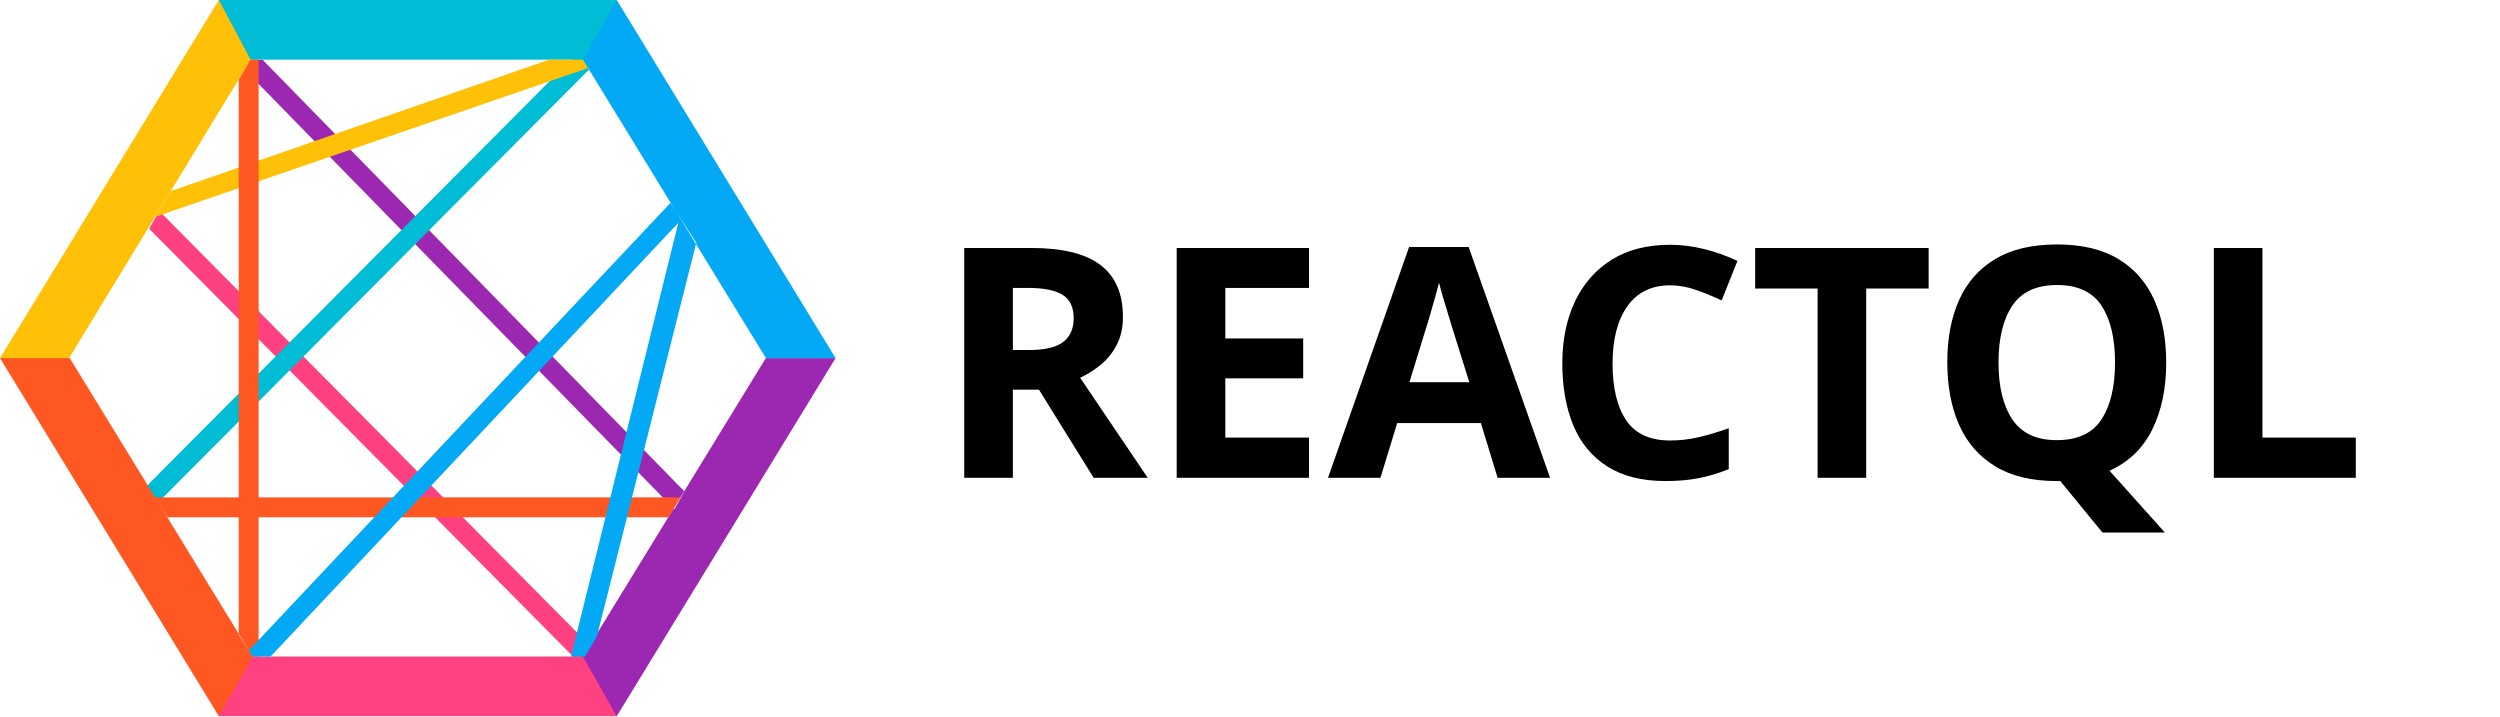
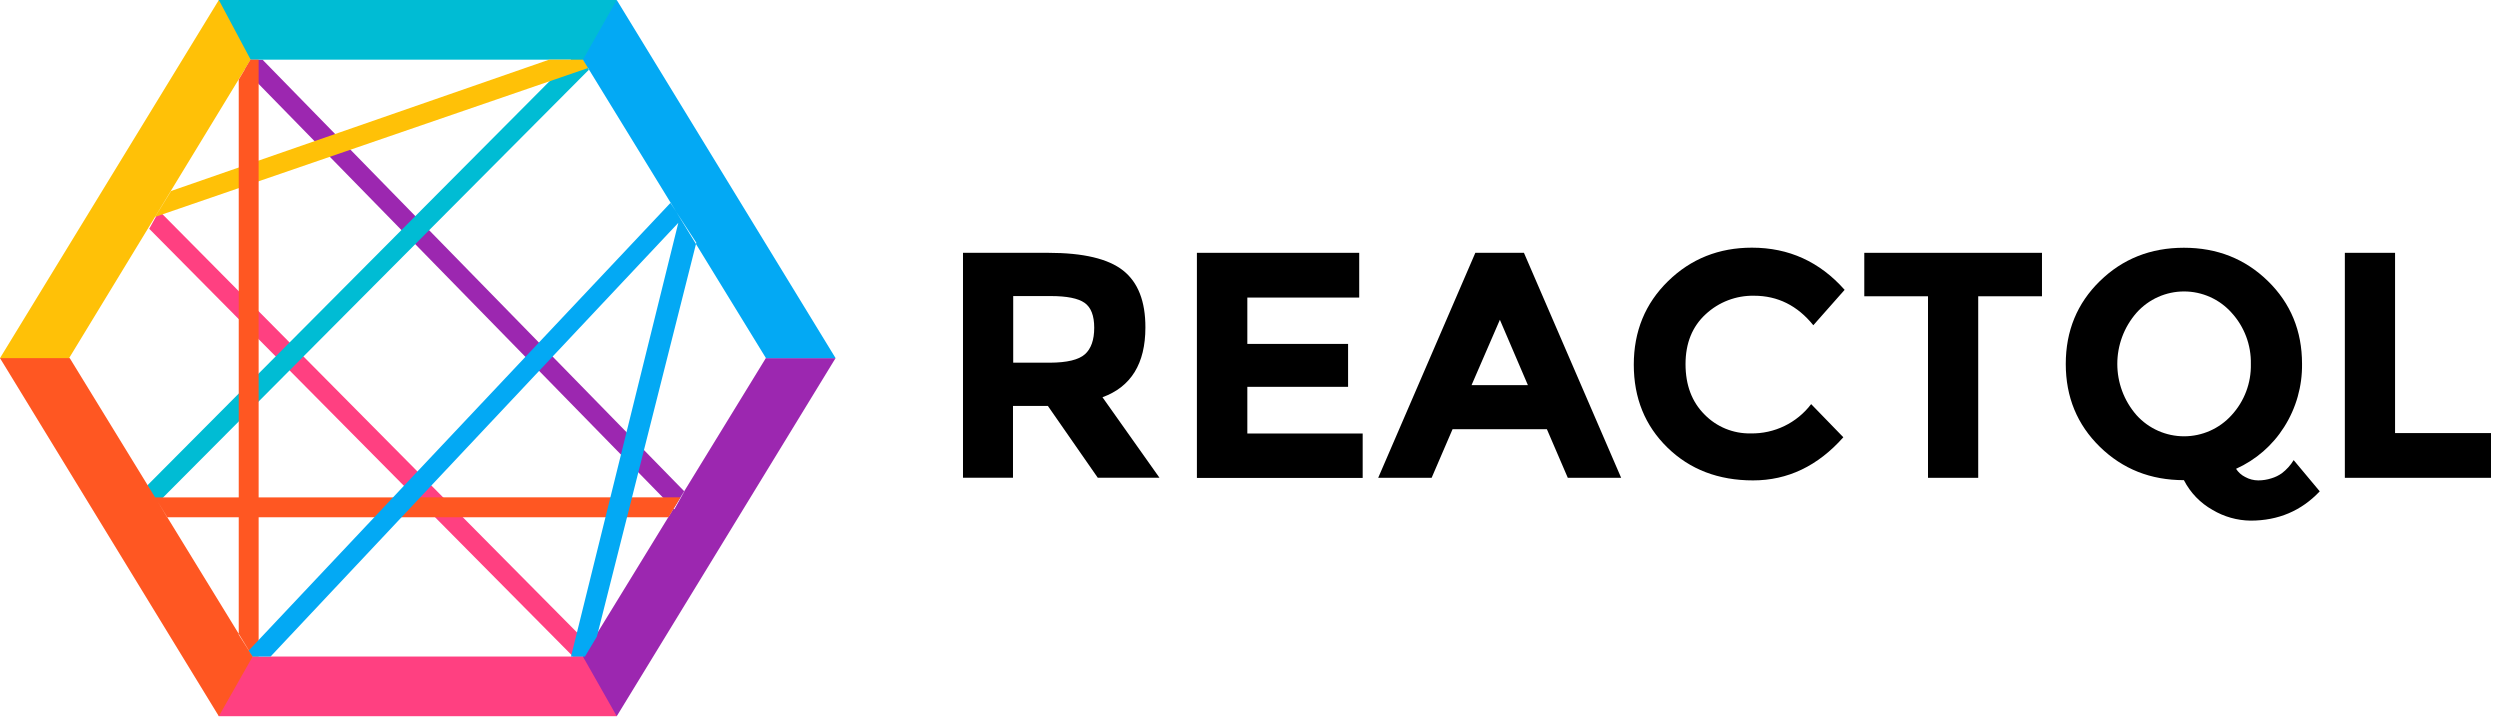
<svg xmlns="http://www.w3.org/2000/svg" id="Layer_1" data-name="Layer 1" viewBox="0 0 931.99 267">
  <path d="M55.63,85.29l3.71-6.67L220.28,241l-3,3.71H213.6ZM229.92,244.75H81.58V267H229.92Z" style="fill:#ff4081" />
  <path d="M255.13,183.19l-3.71,6.67L91.23,26l2.23-3.71H97.9Zm-37.83,61.56L229.92,267,311.5,133.5h-26Z" style="fill:#9c27b0" />
  <path d="M229.92,22.25H81.58V0H229.92Zm-12.61,0h-4.45L54.88,181l3.71,6.67L219.53,26Z" style="fill:#00bcd4" />
  <path d="M93.45,22.25,18.54,145.37,0,133.5,81.58,0Zm126.08,3-2.22-3H204.7L63.78,71.2l-5.93,9.64Z" style="fill:#ffc107" />
  <path d="M94.19,244.75,81.58,267,0,133.5H26Zm2.23-59.33V22.25h-3L89,29.67V185.42H57.85l4.45,7.42H89v43.76l5.19,8.16h2.23V192.83H249.2l4.45-7.42Z" style="fill:#ff5722" />
  <path d="M249.94,75.65,92.71,242.53l1.48,2.22h6.68l152-161.68-40,161.68h5.19l4.45-7.42L259.58,90.48Zm35.6,57.85L217.31,22.25,229.92,0,311.5,133.5Z" style="fill:#03a9f4" />
-   <text transform="translate(348.67 178.13)" style="font-size:120px;font-family:Montserrat-Bold, Montserrat;font-weight:700">REACTQL</text>
+   <path d="M427,122.09q0,20.16-16,26l21.24,30h-23l-18.6-26.76h-13v26.76H359V94.25h31.8q19.56,0,27.9,6.6T427,122.09Zm-22.56,10q3.48-3.12,3.48-9.9t-3.6-9.3q-3.6-2.52-12.6-2.52h-14v24.84h13.68Q401,135.17,404.47,132.05Z" />
+   <path d="M506.71,94.25v16.68H465v17.28h37.56v16H465v17.4H508v16.56h-61.8V94.25Z" />
+   <path d="M584.47,178.13,576.67,160H541.51l-7.8,18.12H513.79L550,94.25h18.12l36.24,83.88Zm-25.32-58.92-10.56,24.36h21Z" />
+   <path d="M652.63,161.57a27.62,27.62,0,0,0,22.56-10.92l12,12.36q-14.28,16.08-33.66,16.08t-31.92-12.24q-12.54-12.24-12.54-30.9t12.78-31.14q12.78-12.48,31.26-12.48,20.64,0,34.56,15.72L676,121.25q-8.88-11-22.08-11a25.74,25.74,0,0,0-18.06,6.9q-7.5,6.9-7.5,18.6t7.08,18.78A23.36,23.36,0,0,0,652.63,161.57Z" />
+   <path d="M737.47,110.45v67.68H718.75V110.45H695V94.25h66.24v16.2Z" />
+   <path d="M858.19,135.65a42.8,42.8,0,0,1-6.66,23.52,41.16,41.16,0,0,1-17.94,15.6,8.6,8.6,0,0,0,3.42,3.06,10.12,10.12,0,0,0,4.86,1.26,15.86,15.86,0,0,0,4.92-.78,13.2,13.2,0,0,0,3.84-1.86,17.5,17.5,0,0,0,4.44-4.92l9.72,11.64q-10.32,10.92-25.8,10.92a28.33,28.33,0,0,1-14.16-4A26.61,26.61,0,0,1,814.15,179q-18.6,0-31.32-12.42t-12.72-30.9q0-18.48,12.72-30.9t31.32-12.42q18.6,0,31.32,12.42T858.19,135.65Zm-19.08.06a27.45,27.45,0,0,0-7.2-19.14,23.74,23.74,0,0,0-35.4,0,29,29,0,0,0,0,38.22,23.86,23.86,0,0,0,35.4,0A27.23,27.23,0,0,0,839.11,135.71Z" />
+   <path d="M874.15,178.13V94.25h18.72v67.2h35.76v16.68Z" />
</svg>
